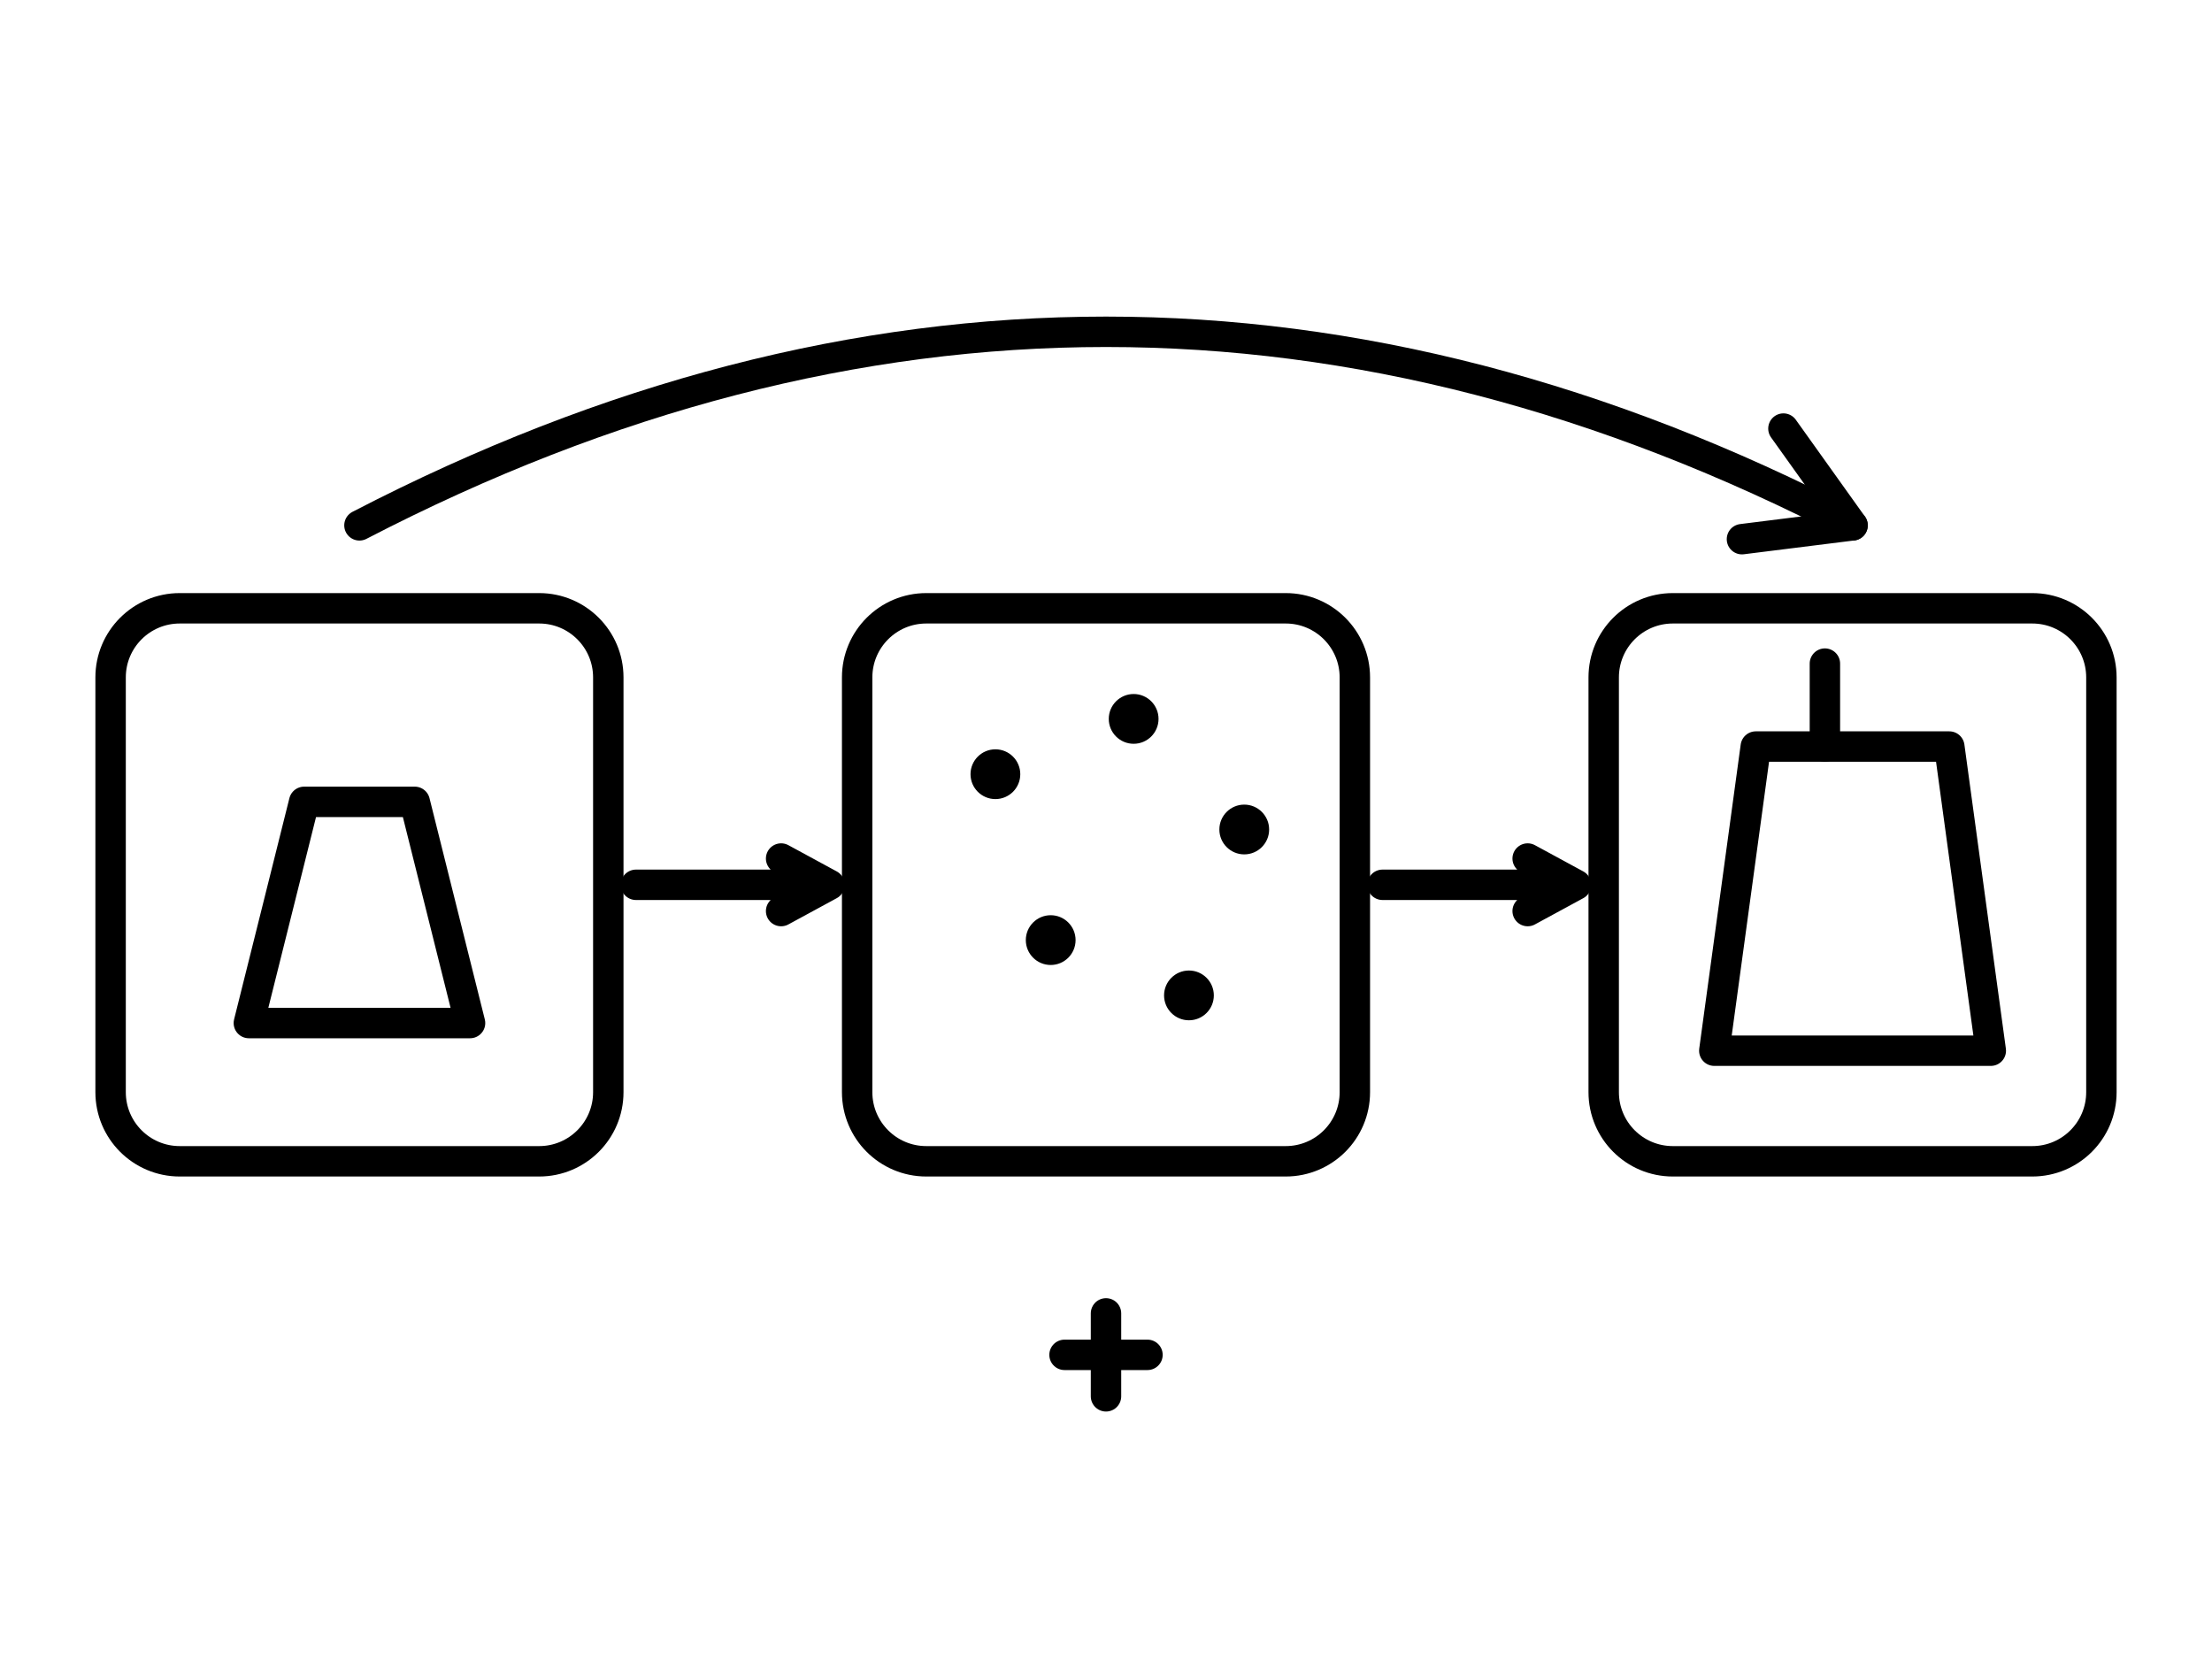
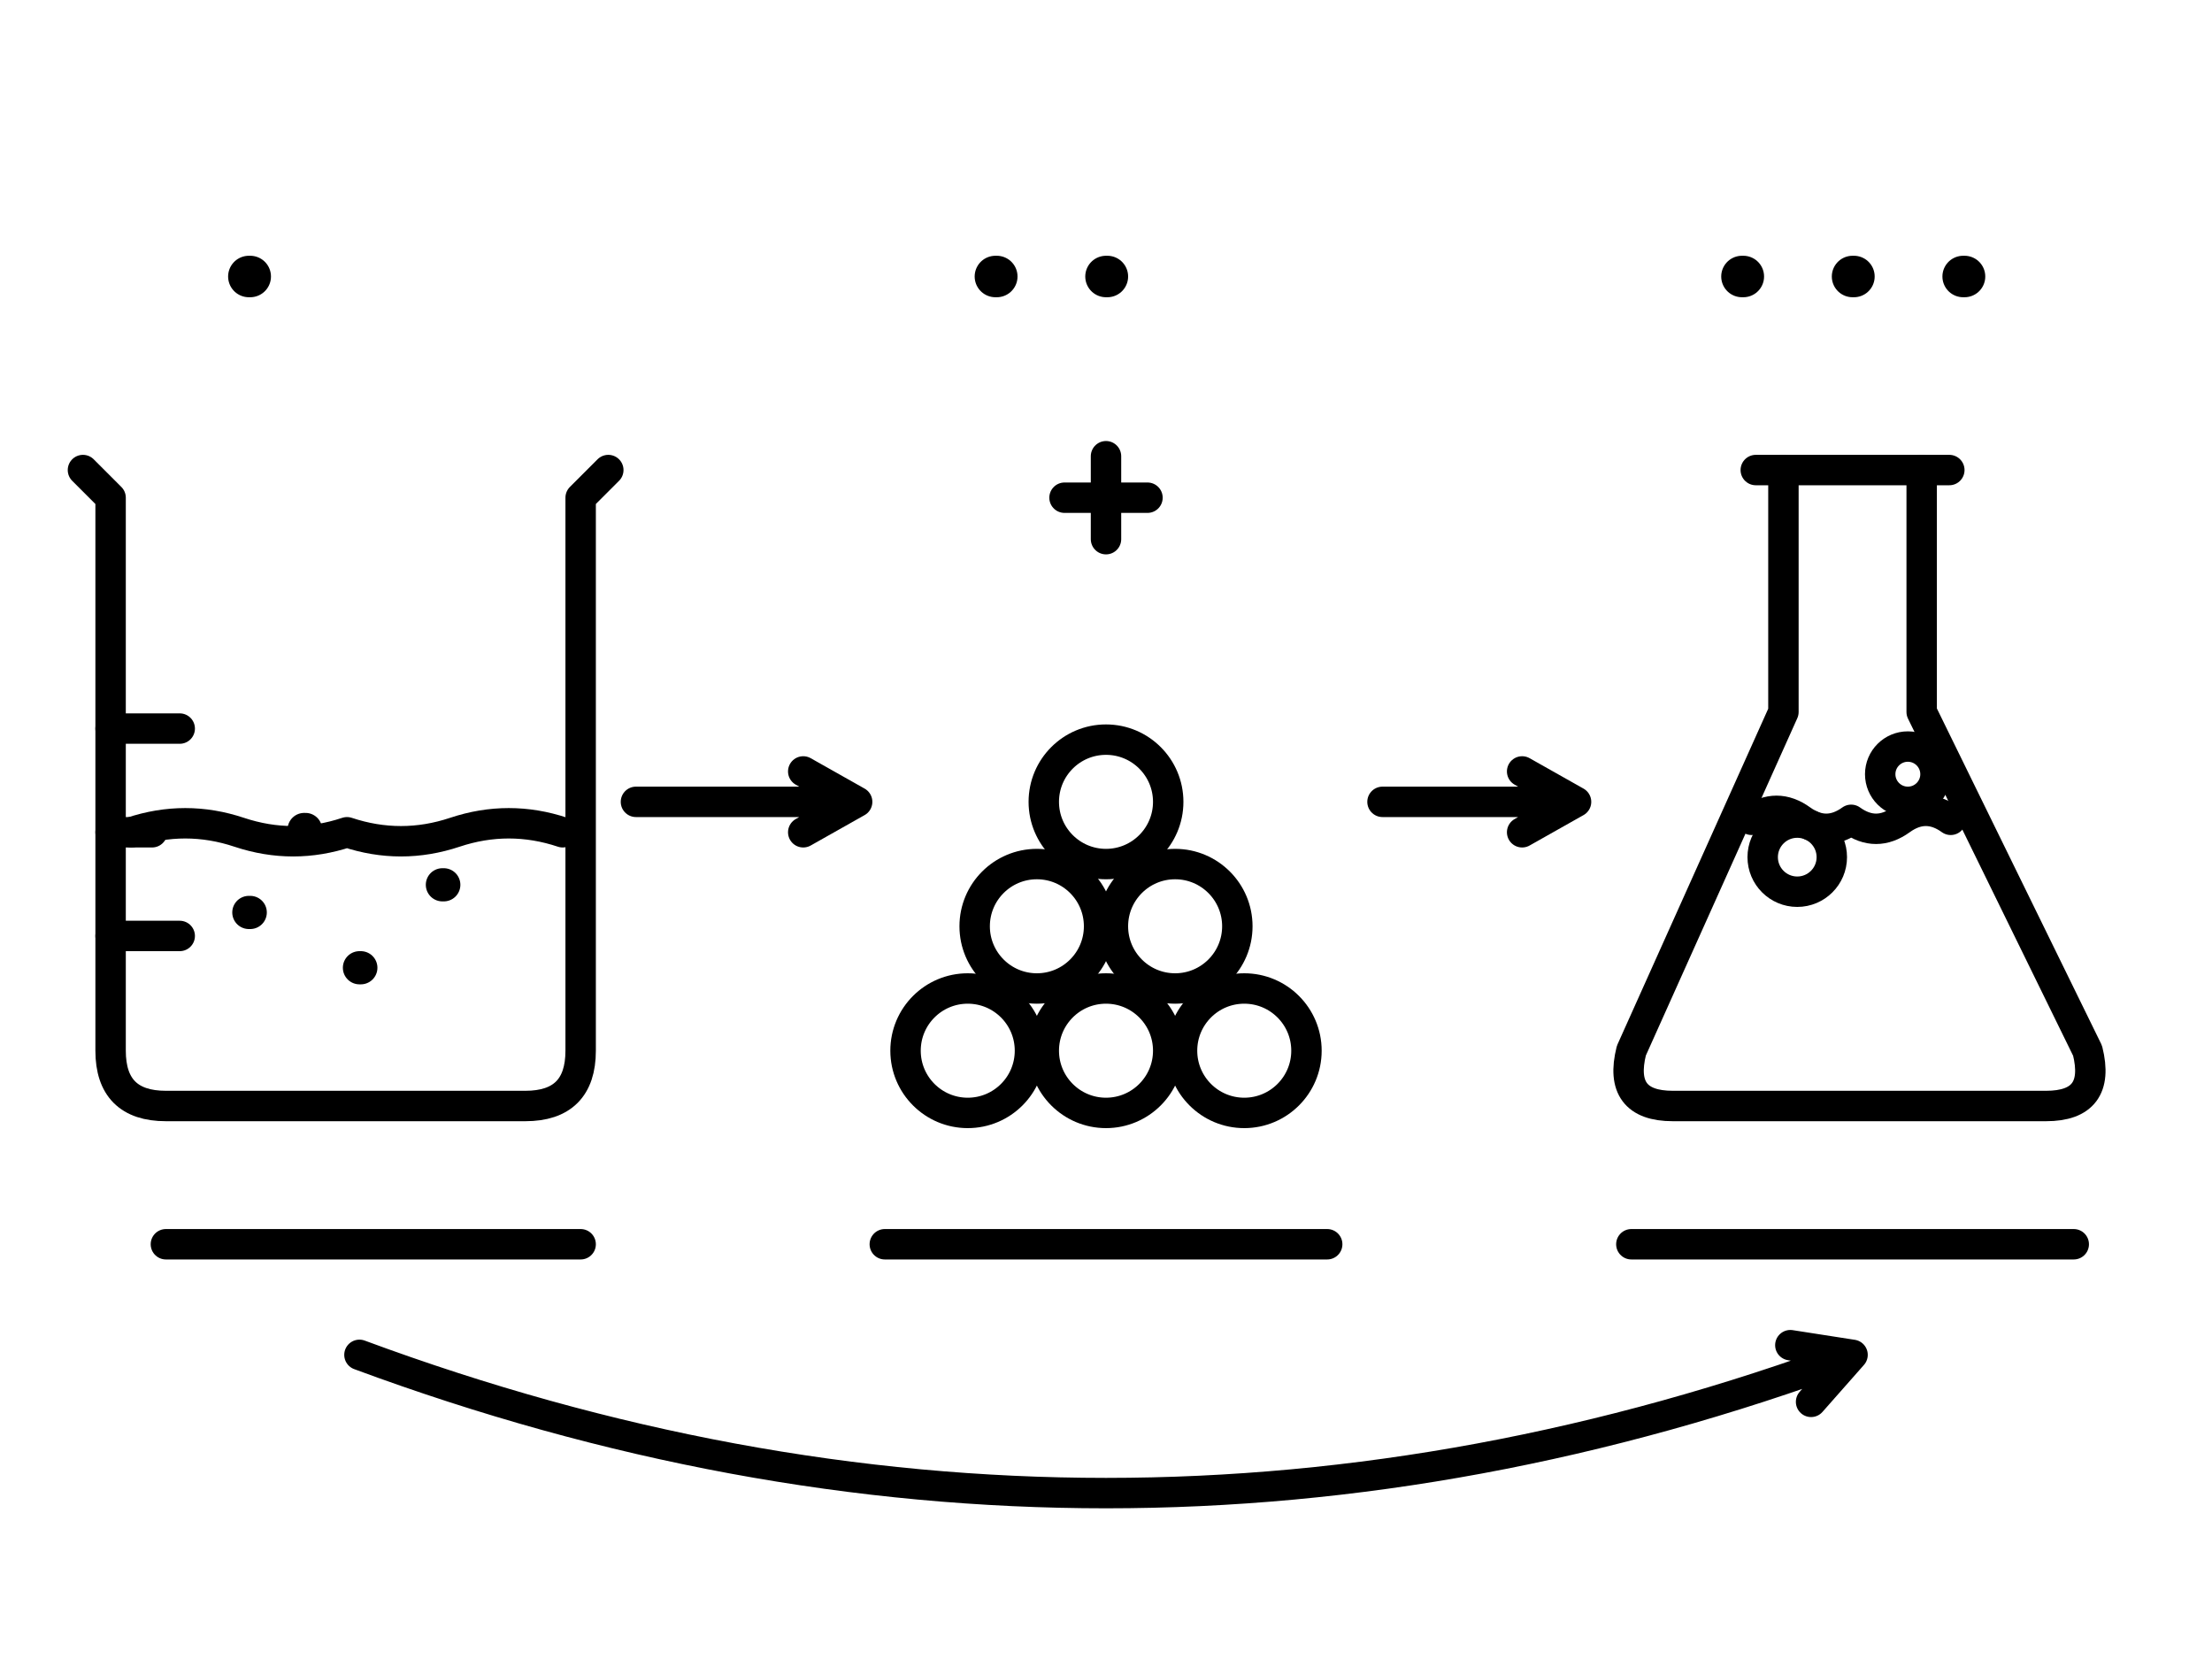
<svg xmlns="http://www.w3.org/2000/svg" viewBox="0 0 160 120" fill="none" stroke="#000" stroke-width="2.2" stroke-linecap="round" stroke-linejoin="round">
-   <rect x="8" y="44" width="36" height="40" rx="5" />
-   <rect x="62" y="44" width="36" height="40" rx="5" />
-   <rect x="116" y="44" width="36" height="40" rx="5" />
-   <path d="M18 74L22 58H30L34 74Z" />
-   <circle cx="72" cy="56" r="1.8" fill="#000" stroke="none" />
-   <circle cx="82" cy="52" r="1.8" fill="#000" stroke="none" />
-   <circle cx="90" cy="60" r="1.8" fill="#000" stroke="none" />
-   <circle cx="76" cy="68" r="1.8" fill="#000" stroke="none" />
-   <circle cx="86" cy="72" r="1.8" fill="#000" stroke="none" />
-   <path d="M124 76L127 54H141L144 76Z" />
-   <path d="M132 48V54" />
-   <path d="M46 64L60 64M56.5 62.1L60 64L56.5 65.9" />
-   <path d="M100 64L114 64M110.5 62.1L114 64L110.5 65.9" />
-   <path d="M26 38Q80 10 134 38" />
-   <path d="M129 31l5 7-8 1" />
-   <path d="M80 95V101M77 98H83" />
+   <path d="M8 36V76q0 4 4 4H38q4 0 4 -4V36M8 36l-2 -2M42 36l2 -2" />
+   <path d="M9.5 60.2q3.9 -1.3 7.8 0q3.9 1.3 7.8 0q3.9 1.3 7.8 0q3.9 -1.3 7.8 0" />
+   <path d="M8 52.7h5M8 60.2h3M8 67.7h5" />
+   <path d="M18 66h.1M26 70h.1M32 64h.1M22 60h.1" stroke-width="2.4" />
+   <path d="M46 58L62 58M58.1 55.8L62 58L58.1 60.2" />
+   <path d="M65.5 76a4.5 4.5 0 1 0 9 0a4.5 4.5 0 1 0 -9 0M75.5 76a4.5 4.5 0 1 0 9 0a4.5 4.5 0 1 0 -9 0M85.5 76a4.5 4.5 0 1 0 9 0a4.5 4.5 0 1 0 -9 0" />
+   <path d="M70.5 67a4.5 4.5 0 1 0 9 0a4.5 4.5 0 1 0 -9 0M80.5 67a4.5 4.5 0 1 0 9 0a4.5 4.5 0 1 0 -9 0" />
+   <circle cx="80" cy="58" r="4.5" />
+   <path d="M100 58L114 58M110.1 55.8L114 58L110.1 60.2" />
+   <path d="M129 34V51.5L118 76q-1 4 3 4H148q4 0 3 -4L139 51.5V34" />
+   <path d="M127 34h14" />
+   <path d="M126.7 59.3q1.8 -1.3 3.6 0q1.8 1.3 3.6 0q1.8 1.3 3.6 0q1.8 -1.3 3.6 0" />
+   <circle cx="130" cy="62" r="2.5" />
+   <circle cx="138" cy="56" r="2" />
+   <path d="M18 20h.1" stroke-width="3" />
+   <path d="M72 20h.1M80 20h.1" stroke-width="3" />
+   <path d="M126 20h.1M134 20h.1M142 20h.1" stroke-width="3" />
+   <path d="M26 98Q80 118 134 98M129.5 97.3L134 98L131 101.4" />
+   <path d="M12 90h30M64 90h32M118 90h32" />
+   <path d="M80 33V39M77 36H83" />
</svg>
